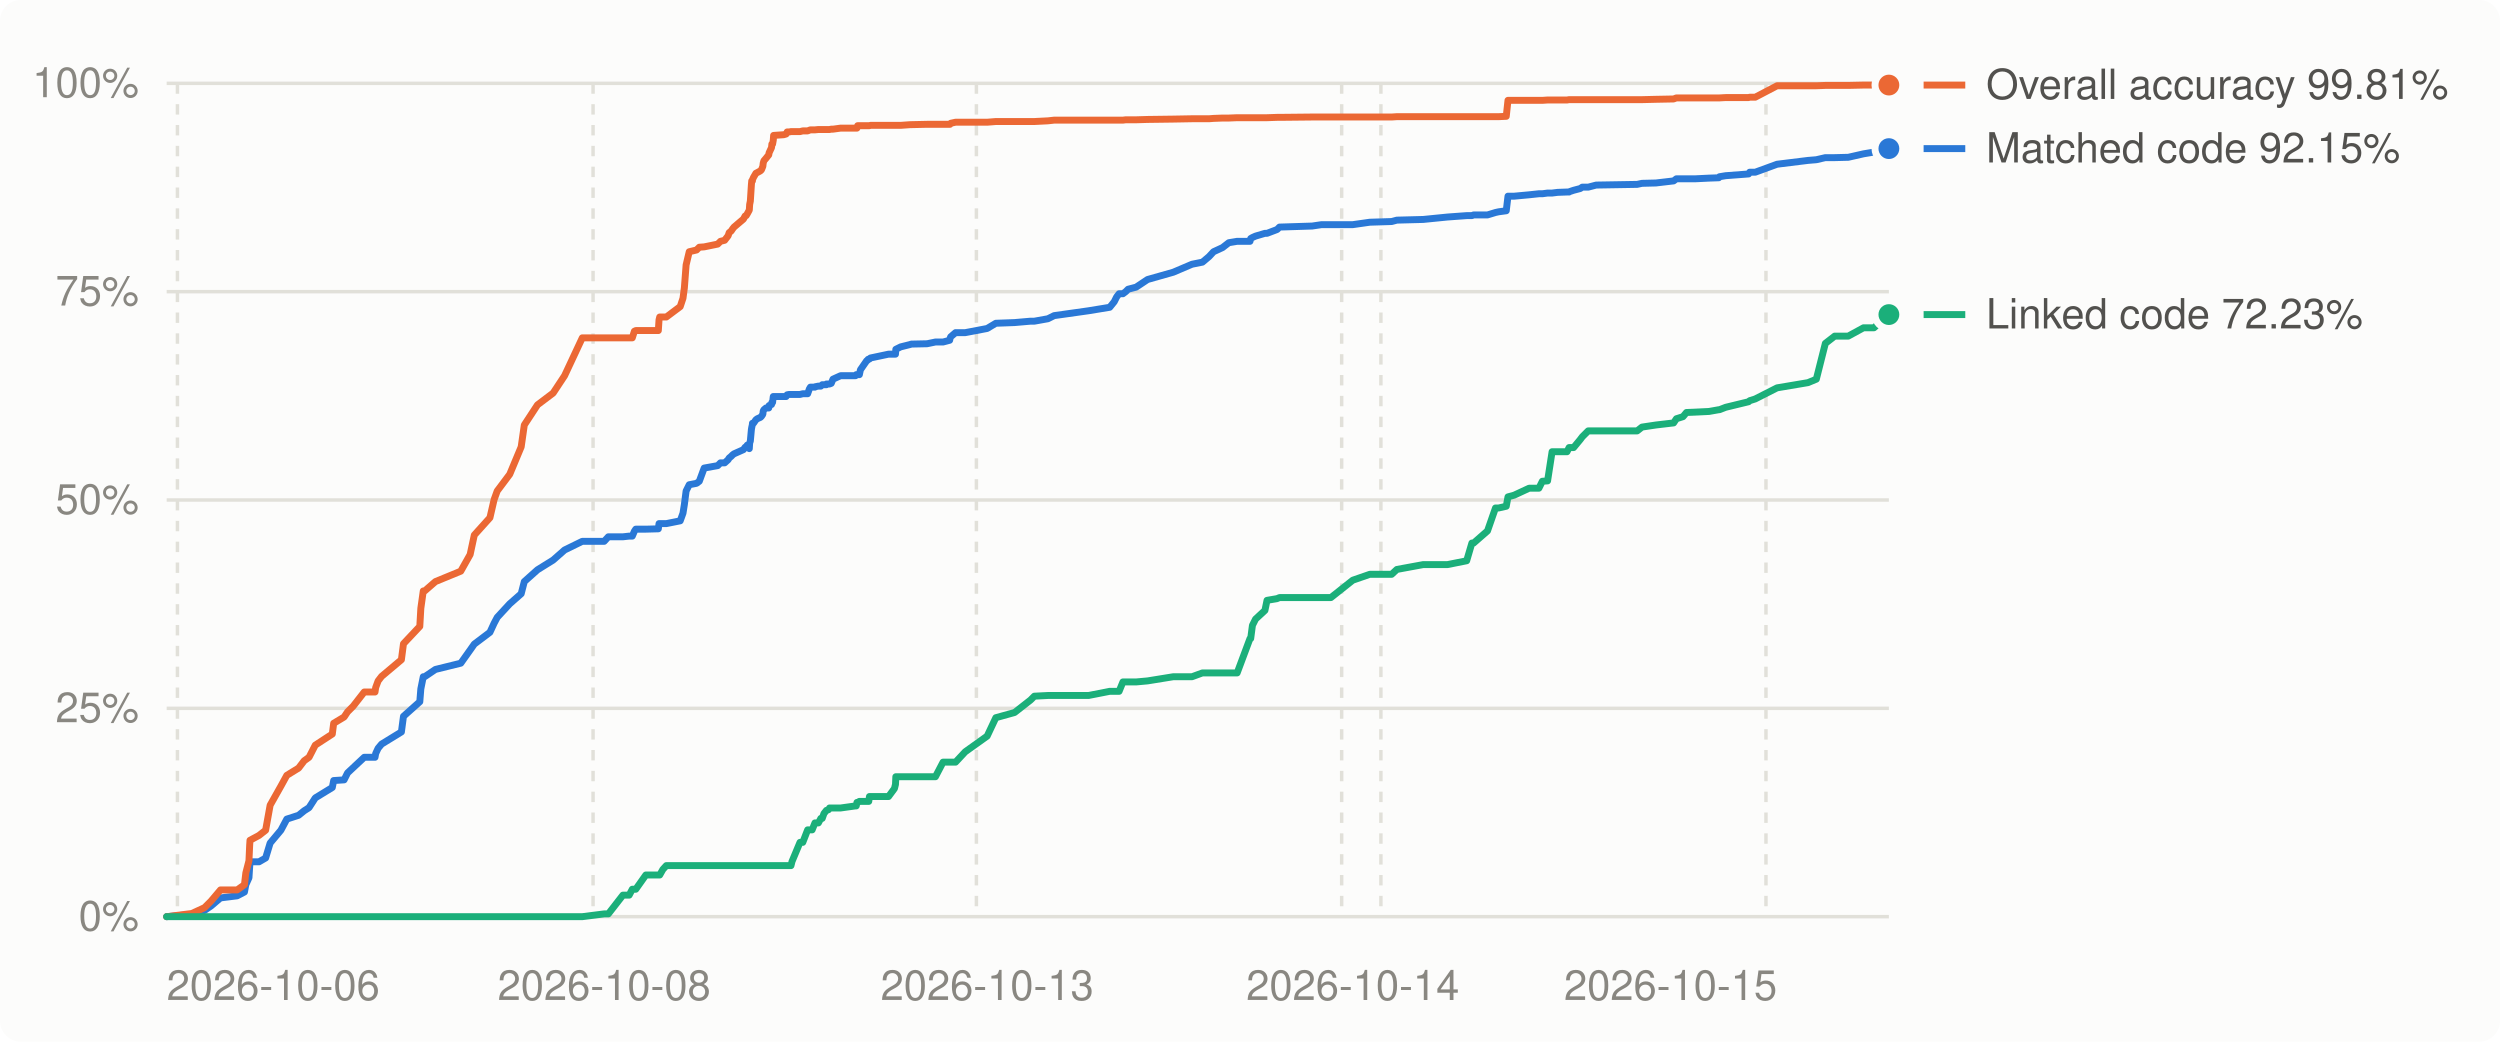
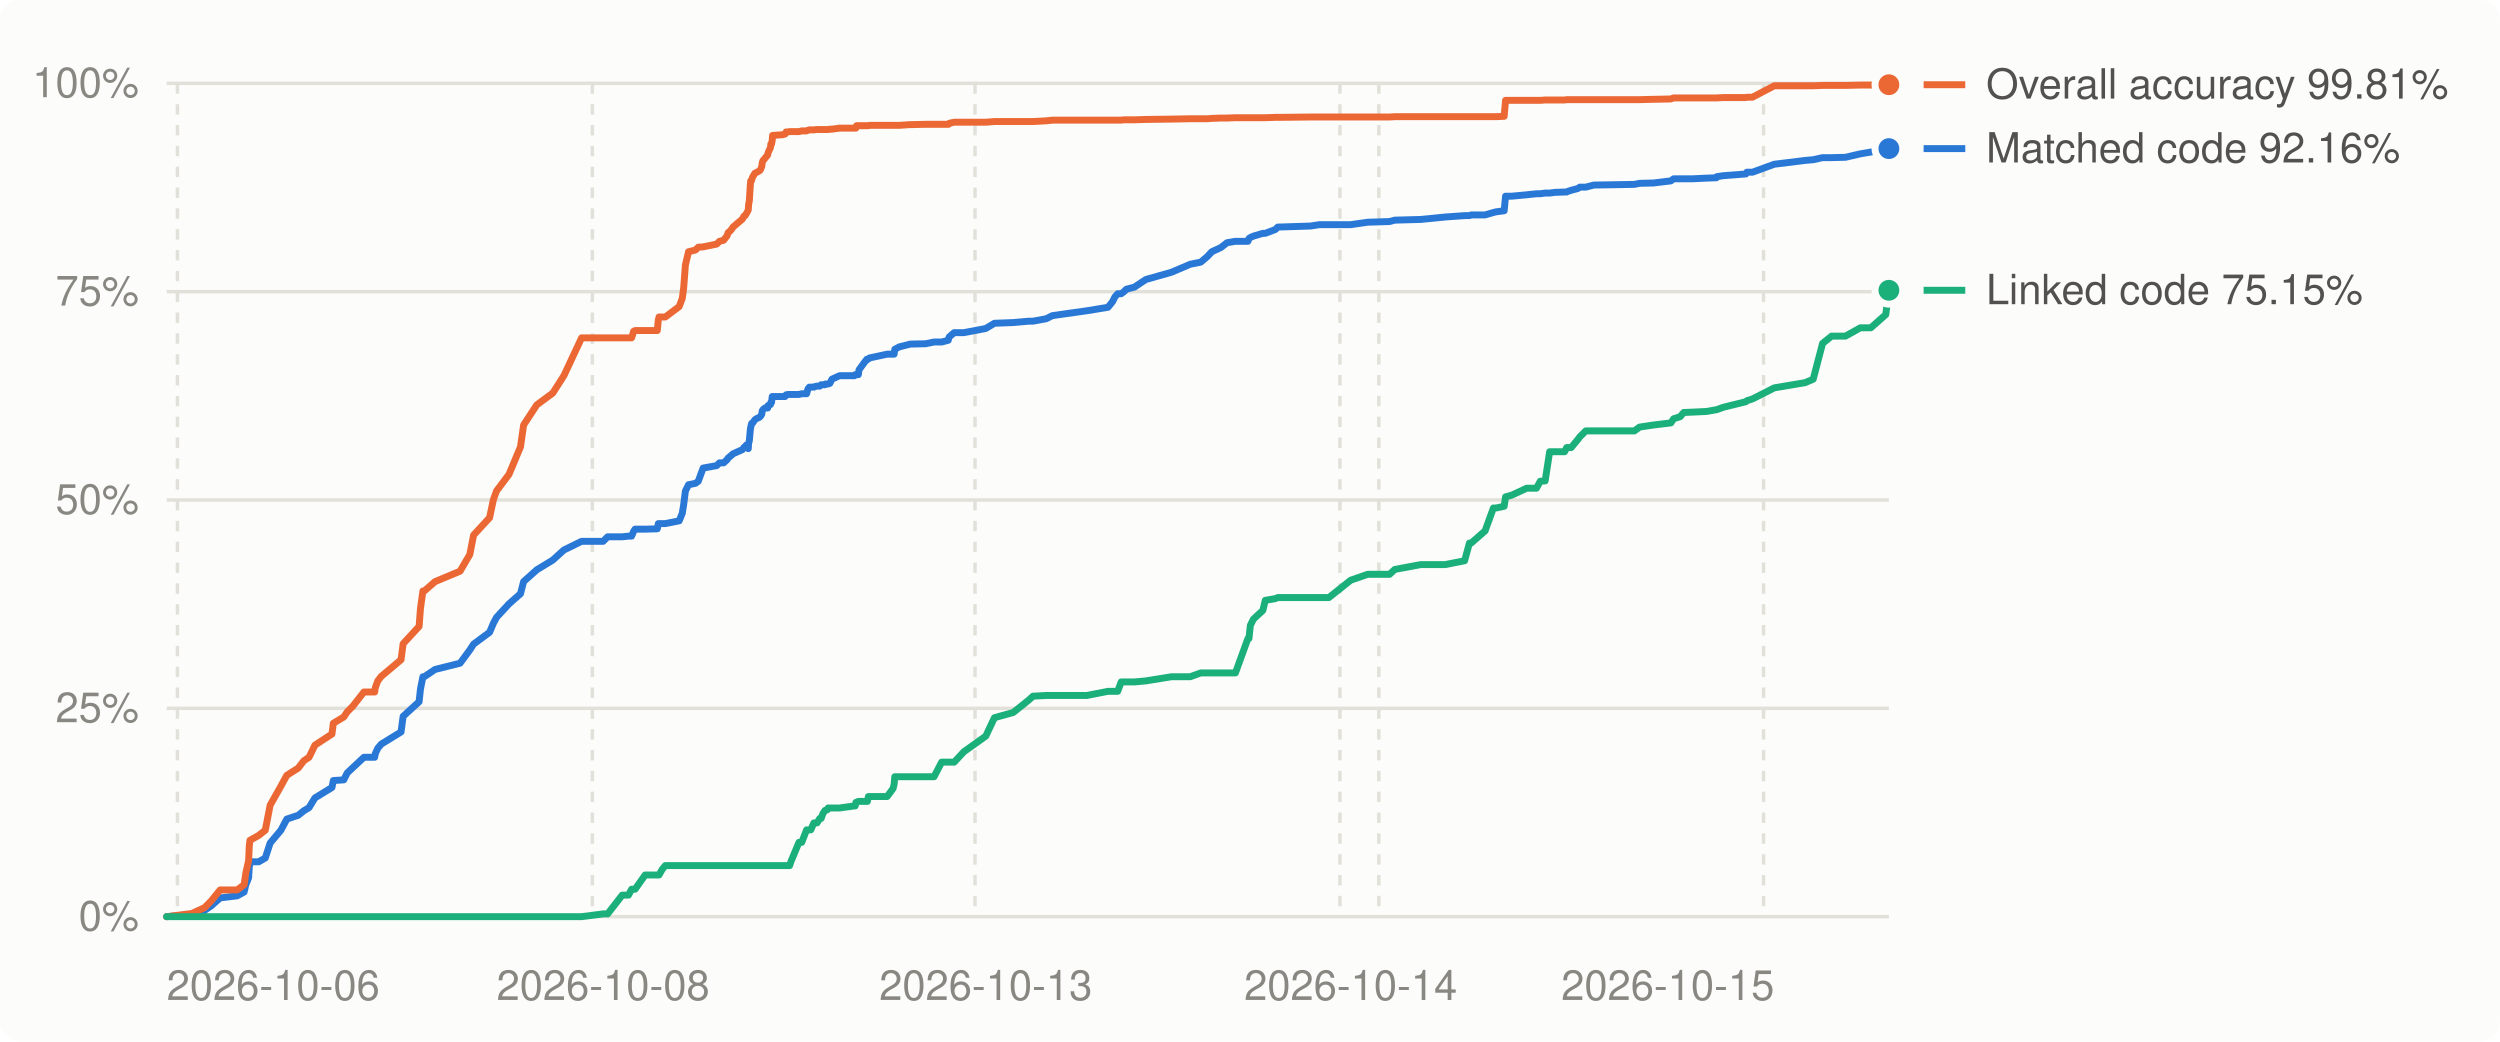
<svg xmlns="http://www.w3.org/2000/svg" viewBox="0 0 720 300" width="720" height="300" role="img" aria-label="Decompilation progress over time">
  <style>
.bg{fill:#fcfcfb}.grid{stroke:#e1e0d9}.muted{fill:#898781}.lbl{fill:#52514e}.ln0{stroke:#2a78d6}.dot0{fill:#2a78d6;stroke:#fcfcfb}.ln1{stroke:#eb6834}.dot1{fill:#eb6834;stroke:#fcfcfb}.ln2{stroke:#1baf7a}.dot2{fill:#1baf7a;stroke:#fcfcfb}
@media (prefers-color-scheme: dark){.bg{fill:#1a1a19}.grid{stroke:#2c2c2a}.muted{fill:#898781}.lbl{fill:#c3c2b7}.ln0{stroke:#3987e5}.dot0{fill:#3987e5;stroke:#1a1a19}.ln1{stroke:#d95926}.dot1{fill:#d95926;stroke:#1a1a19}.ln2{stroke:#199e70}.dot2{fill:#199e70;stroke:#1a1a19}}
text{font:12px -apple-system,BlinkMacSystemFont,'Segoe UI',Helvetica,Arial,sans-serif}
</style>
  <rect class="bg" width="720" height="300" rx="6" />
  <line x1="48" x2="544" y1="264.0" y2="264.0" class="grid" stroke-width="1" />
  <text x="40" y="268.0" class="muted" text-anchor="end">0%</text>
  <line x1="48" x2="544" y1="204.0" y2="204.0" class="grid" stroke-width="1" />
  <text x="40" y="208.0" class="muted" text-anchor="end">25%</text>
  <line x1="48" x2="544" y1="144.0" y2="144.0" class="grid" stroke-width="1" />
  <text x="40" y="148.0" class="muted" text-anchor="end">50%</text>
  <line x1="48" x2="544" y1="84.0" y2="84.0" class="grid" stroke-width="1" />
  <text x="40" y="88.0" class="muted" text-anchor="end">75%</text>
  <line x1="48" x2="544" y1="24.0" y2="24.0" class="grid" stroke-width="1" />
  <text x="40" y="28.0" class="muted" text-anchor="end">100%</text>
  <line x1="51.1" x2="51.1" y1="24" y2="264" class="grid" stroke-width="1" stroke-dasharray="3 3" />
-   <line x1="170.8" x2="170.8" y1="24" y2="264" class="grid" stroke-width="1" stroke-dasharray="3 3" />
-   <line x1="281.2" x2="281.2" y1="24" y2="264" class="grid" stroke-width="1" stroke-dasharray="3 3" />
-   <line x1="386.4" x2="386.4" y1="24" y2="264" class="grid" stroke-width="1" stroke-dasharray="3 3" />
-   <line x1="397.7" x2="397.7" y1="24" y2="264" class="grid" stroke-width="1" stroke-dasharray="3 3" />
-   <line x1="508.6" x2="508.6" y1="24" y2="264" class="grid" stroke-width="1" stroke-dasharray="3 3" />
+   <line x1="170.6" x2="170.6" y1="24" y2="264" class="grid" stroke-width="1" stroke-dasharray="3 3" />
+   <line x1="280.8" x2="280.8" y1="24" y2="264" class="grid" stroke-width="1" stroke-dasharray="3 3" />
+   <line x1="385.9" x2="385.9" y1="24" y2="264" class="grid" stroke-width="1" stroke-dasharray="3 3" />
+   <line x1="397.1" x2="397.1" y1="24" y2="264" class="grid" stroke-width="1" stroke-dasharray="3 3" />
+   <line x1="507.9" x2="507.9" y1="24" y2="264" class="grid" stroke-width="1" stroke-dasharray="3 3" />
  <text class="muted" x="48.0" y="288" text-anchor="start">2026-10-06</text>
-   <text class="muted" x="174.0" y="288" text-anchor="middle">2026-10-08</text>
-   <text class="muted" x="284.3" y="288" text-anchor="middle">2026-10-13</text>
-   <text class="muted" x="389.6" y="288" text-anchor="middle">2026-10-14</text>
-   <text class="muted" x="511.8" y="288" text-anchor="end">2026-10-15</text>
-   <polyline points="48.0,264.0 54.3,263.4 55.2,263.3 58.9,262.2 60.8,260.9 63.5,258.6 68.3,258.0 70.4,256.9 70.8,254.8 71.7,252.8 71.9,249.7 72.0,248.2 74.6,248.2 76.5,247.1 77.8,242.8 80.9,239.1 82.6,235.9 86.0,234.8 87.6,233.5 89.0,232.6 90.8,229.8 95.7,226.8 96.1,224.8 99.1,224.6 100.1,222.6 101.7,221.1 104.9,218.1 108.0,218.1 108.2,217.0 108.9,215.5 109.9,214.3 115.6,210.8 116.2,206.3 120.9,202.1 121.2,198.4 121.9,194.9 122.3,194.9 125.4,192.8 132.7,191.0 135.4,187.2 136.6,185.5 141.1,182.1 142.3,179.5 143.2,177.8 146.8,173.9 150.1,171.0 151.0,167.5 154.8,164.1 159.3,161.3 162.6,158.4 167.7,155.9 174.0,155.9 175.2,154.6 179.4,154.6 181.2,154.4 182.1,154.4 182.7,153.0 183.1,152.4 186.0,152.4 189.6,152.3 189.8,150.8 190.0,150.8 190.9,150.8 191.9,150.8 195.9,150.0 196.7,147.8 197.1,145.3 197.6,141.4 198.5,139.6 200.6,139.2 201.4,138.6 202.8,134.8 206.7,134.1 207.5,133.3 208.7,133.3 209.7,132.4 210.0,131.9 210.5,131.5 210.6,131.4 211.0,131.0 211.4,130.7 214.1,129.5 214.6,128.8 214.9,128.7 215.2,128.2 215.8,129.2 215.9,127.6 216.1,127.0 216.4,123.7 216.5,123.1 216.7,122.2 216.7,121.9 217.0,121.9 217.7,120.9 218.1,120.6 219.0,120.2 219.3,119.9 219.7,119.3 219.8,118.4 220.0,118.0 220.6,117.5 221.4,117.5 221.5,116.8 222.2,116.5 222.3,115.9 222.5,115.9 222.7,114.2 222.8,114.2 224.2,114.2 225.7,114.2 226.4,114.2 226.7,113.7 226.7,113.7 227.3,113.6 227.8,113.6 228.1,113.6 230.4,113.6 231.2,113.4 232.6,113.4 233.1,112.0 233.4,111.5 233.9,111.5 234.7,111.5 234.7,111.4 235.7,111.2 236.4,111.2 236.8,110.8 237.3,110.8 238.0,110.8 238.0,110.6 238.6,110.6 238.8,110.6 238.9,110.6 239.4,110.4 239.9,109.2 242.1,108.2 246.4,108.2 246.6,107.9 246.8,107.9 247.0,107.9 247.2,107.9 247.5,107.9 247.8,106.5 249.6,103.9 249.8,103.8 250.0,103.5 250.2,103.4 250.4,103.4 250.7,103.1 255.9,102.0 257.6,102.0 257.9,102.0 258.0,100.6 259.4,99.9 262.2,99.2 262.4,99.1 267.0,99.0 269.4,98.5 271.6,98.5 273.5,98.0 273.6,97.5 273.8,97.0 275.2,95.8 278.0,95.8 284.3,94.6 286.8,93.1 292.2,92.9 296.8,92.5 297.9,92.5 301.8,91.8 303.6,90.9 313.5,89.5 319.6,88.5 320.9,86.9 321.6,85.5 322.3,84.6 323.4,84.6 324.2,84.0 324.9,83.3 327.2,82.7 330.5,80.5 337.9,78.4 343.3,76.1 346.3,75.5 348.2,73.9 349.5,72.5 352.1,71.3 353.9,69.9 356.3,69.5 360.0,69.5 360.2,68.7 360.7,68.4 361.6,68.0 364.3,67.2 364.9,67.2 367.8,66.1 368.5,65.4 377.9,65.1 380.6,64.7 383.3,64.7 389.6,64.7 394.5,64.0 400.8,63.8 402.3,63.4 409.9,63.2 416.9,62.5 422.4,62.1 423.9,62.1 424.4,61.9 428.4,61.9 430.7,61.2 431.6,61.0 433.8,60.7 434.3,56.5 436.1,56.5 440.4,56.1 443.2,55.8 444.2,55.8 445.7,55.6 447.0,55.6 448.6,55.4 451.3,55.3 451.9,55.3 452.0,55.2 453.2,54.8 455.1,54.3 455.7,53.9 457.4,53.9 459.7,53.3 471.5,53.1 472.9,52.8 476.9,52.7 482.0,52.1 482.8,51.5 484.7,51.5 485.7,51.5 488.1,51.5 492.2,51.3 495.0,51.2 495.2,50.9 497.0,50.6 503.6,50.1 503.9,49.6 505.5,49.6 511.8,47.3 520.7,46.2 523.1,46.0 525.7,45.4 528.4,45.4 532.3,45.3 536.7,44.3 539.7,43.8 544.0,42.8" fill="none" class="ln0" stroke-width="2" stroke-linejoin="round" stroke-linecap="round" />
-   <polyline points="48.0,264.0 54.3,263.2 55.2,263.1 58.9,261.4 60.8,259.5 63.5,256.3 68.3,256.3 70.4,254.8 70.8,251.4 71.7,247.9 71.9,243.5 72.0,242.0 74.6,240.6 76.5,239.1 77.8,231.9 80.9,226.4 82.6,223.3 86.0,221.2 87.6,219.1 89.0,218.1 90.8,214.6 95.7,211.4 96.1,208.3 99.1,206.5 100.1,205.0 101.7,203.4 104.9,199.3 108.0,199.3 108.2,198.0 108.9,196.1 109.9,194.8 115.6,190.0 116.2,185.4 120.9,180.4 121.2,175.2 121.9,170.2 122.3,170.2 125.4,167.5 132.7,164.5 135.4,159.7 136.6,154.1 141.1,149.1 142.3,143.9 143.2,141.4 146.8,136.6 150.1,128.7 151.0,122.4 154.8,116.6 159.3,113.2 162.6,108.2 167.7,97.3 174.0,97.3 175.2,97.3 179.4,97.3 181.2,97.3 182.1,97.3 182.7,95.4 183.1,95.2 186.0,95.2 189.6,95.2 189.8,92.1 190.0,91.3 190.9,91.3 191.9,91.3 195.9,88.3 196.7,85.9 197.1,82.9 197.6,76.3 198.5,72.5 200.6,72.0 201.4,71.2 202.8,71.1 206.7,70.3 207.5,69.5 208.7,69.2 209.7,67.9 210.0,67.0 210.5,66.6 210.6,66.5 211.0,65.9 211.4,65.4 214.1,63.1 214.6,62.2 214.9,62.1 215.2,61.6 215.8,60.5 215.9,58.9 216.1,57.9 216.4,53.2 216.5,52.1 216.7,52.1 216.7,51.8 217.0,51.1 217.7,49.9 218.1,49.7 219.0,49.2 219.3,48.9 219.7,47.9 219.8,47.0 220.0,46.3 220.6,45.6 221.4,44.6 221.5,44.0 222.2,42.5 222.3,41.5 222.5,41.5 222.7,40.4 222.8,39.0 224.2,38.9 225.7,38.8 226.4,38.6 226.7,38.1 226.7,38.0 227.3,38.0 227.8,37.9 228.1,37.9 230.4,37.9 231.2,37.7 232.6,37.7 233.1,37.5 233.4,37.4 233.9,37.4 234.7,37.4 234.7,37.4 235.7,37.3 236.4,37.3 236.8,37.3 237.3,37.3 238.0,37.3 238.0,37.3 238.6,37.3 238.8,37.3 238.9,37.3 239.4,37.2 239.9,37.2 242.1,36.9 246.4,36.9 246.6,36.9 246.8,36.9 247.0,36.2 247.2,36.2 247.5,36.2 247.8,36.2 249.6,36.2 249.8,36.2 250.0,36.2 250.2,36.2 250.4,36.2 250.7,36.1 255.9,36.1 257.6,36.1 257.9,36.1 258.0,36.1 259.4,36.1 262.2,35.9 262.4,35.9 267.0,35.8 269.4,35.8 271.6,35.8 273.5,35.8 273.6,35.8 273.8,35.5 275.2,35.2 278.0,35.2 284.3,35.2 286.8,35.0 292.2,35.0 296.8,35.0 297.9,35.0 301.8,34.8 303.6,34.6 313.5,34.6 319.6,34.6 320.9,34.6 321.6,34.6 322.3,34.6 323.4,34.6 324.2,34.5 324.9,34.5 327.2,34.5 330.5,34.4 337.9,34.3 343.3,34.2 346.3,34.2 348.2,34.2 349.5,34.1 352.1,34.0 353.9,34.0 356.3,33.9 360.0,33.9 360.2,33.9 360.7,33.9 361.6,33.9 364.3,33.9 364.9,33.9 367.8,33.8 368.5,33.8 377.9,33.7 380.6,33.7 383.3,33.7 389.6,33.7 394.5,33.7 400.8,33.7 402.3,33.6 409.9,33.6 416.9,33.6 422.4,33.6 423.9,33.6 424.4,33.6 428.4,33.6 430.7,33.6 431.6,33.6 433.8,33.5 434.3,28.9 436.1,28.9 440.4,28.9 443.2,28.9 444.2,28.9 445.7,28.8 447.0,28.8 448.6,28.8 451.3,28.8 451.9,28.7 452.0,28.7 453.2,28.7 455.1,28.7 455.7,28.7 457.4,28.7 459.7,28.7 471.5,28.7 472.9,28.7 476.9,28.6 482.0,28.5 482.8,28.2 484.7,28.2 485.7,28.2 488.1,28.2 492.2,28.2 495.0,28.2 495.2,28.2 497.0,28.1 503.6,28.1 503.9,28.0 505.5,28.0 511.8,24.7 520.7,24.7 523.1,24.7 525.7,24.6 528.4,24.6 532.3,24.6 536.7,24.5 539.7,24.5 544.0,24.5" fill="none" class="ln1" stroke-width="2" stroke-linejoin="round" stroke-linecap="round" />
-   <polyline points="48.0,264.0 54.3,264.0 55.2,264.0 58.9,264.0 60.8,264.0 63.5,264.0 68.3,264.0 70.4,264.0 70.8,264.0 71.7,264.0 71.9,264.0 72.0,264.0 74.6,264.0 76.5,264.0 77.8,264.0 80.9,264.0 82.6,264.0 86.0,264.0 87.6,264.0 89.0,264.0 90.8,264.0 95.7,264.0 96.1,264.0 99.1,264.0 100.1,264.0 101.7,264.0 104.9,264.0 108.0,264.0 108.2,264.0 108.9,264.0 109.9,264.0 115.6,264.0 116.2,264.0 120.9,264.0 121.2,264.0 121.9,264.0 122.3,264.0 125.4,264.0 132.7,264.0 135.4,264.0 136.6,264.0 141.1,264.0 142.3,264.0 143.2,264.0 146.8,264.0 150.1,264.0 151.0,264.0 154.8,264.0 159.3,264.0 162.6,264.0 167.7,264.0 174.0,263.2 175.2,263.2 179.4,257.8 181.2,257.8 182.1,256.1 182.7,256.1 183.1,256.1 186.0,252.0 189.6,252.0 189.8,252.0 190.0,252.0 190.9,250.4 191.9,249.3 195.9,249.3 196.7,249.3 197.1,249.3 197.6,249.3 198.5,249.3 200.6,249.3 201.4,249.3 202.8,249.3 206.7,249.3 207.5,249.3 208.7,249.3 209.7,249.3 210.0,249.3 210.5,249.3 210.6,249.3 211.0,249.3 211.4,249.3 214.1,249.3 214.6,249.3 214.9,249.3 215.2,249.3 215.8,249.3 215.9,249.3 216.1,249.3 216.4,249.3 216.5,249.3 216.7,249.3 216.7,249.3 217.0,249.3 217.7,249.3 218.1,249.3 219.0,249.3 219.3,249.3 219.7,249.3 219.8,249.3 220.0,249.3 220.6,249.3 221.4,249.3 221.5,249.3 222.2,249.3 222.3,249.3 222.5,249.3 222.7,249.3 222.8,249.3 224.2,249.3 225.7,249.3 226.4,249.3 226.7,249.3 226.7,249.3 227.3,249.3 227.8,249.3 228.1,248.1 230.4,242.6 231.2,242.6 232.6,239.0 233.1,239.0 233.4,239.0 233.9,239.0 234.7,237.0 234.7,237.0 235.7,237.0 236.4,235.7 236.8,235.7 237.3,234.3 238.0,233.4 238.0,233.4 238.6,233.2 238.8,232.9 238.9,232.7 239.4,232.7 239.9,232.7 242.1,232.7 246.4,232.1 246.6,232.1 246.8,231.1 247.0,231.1 247.2,231.0 247.5,230.8 247.8,230.8 249.6,230.8 249.8,230.8 250.0,230.8 250.2,230.8 250.4,229.4 250.7,229.4 255.9,229.4 257.6,227.1 257.9,225.9 258.0,223.7 259.4,223.7 262.2,223.7 262.4,223.7 267.0,223.7 269.4,223.7 271.6,219.5 273.5,219.5 273.6,219.5 273.8,219.5 275.2,219.5 278.0,216.5 284.3,212.0 286.8,206.7 292.2,205.2 296.8,201.6 297.9,200.5 301.8,200.3 303.6,200.3 313.5,200.3 319.6,199.1 320.9,199.1 321.6,199.1 322.3,199.1 323.4,196.4 324.2,196.4 324.9,196.4 327.2,196.4 330.5,196.1 337.9,194.9 343.3,194.9 346.3,193.8 348.2,193.8 349.5,193.8 352.1,193.8 353.9,193.8 356.3,193.8 360.0,183.9 360.2,183.9 360.7,180.1 361.6,178.3 364.3,175.8 364.9,172.9 367.8,172.4 368.5,172.1 377.9,172.1 380.6,172.1 383.3,172.1 389.6,167.1 394.5,165.4 400.8,165.4 402.3,164.0 409.9,162.6 416.9,162.6 422.4,161.5 423.9,156.4 424.4,156.4 428.4,152.9 430.7,146.3 431.6,146.3 433.8,145.8 434.3,143.1 436.1,142.6 440.4,140.6 443.2,140.6 444.2,138.6 445.7,138.5 447.0,130.1 448.6,130.1 451.3,130.1 451.9,128.9 452.0,128.9 453.2,128.9 455.1,126.6 455.7,125.8 457.4,124.1 459.7,124.1 471.5,124.1 472.9,123.0 476.9,122.4 482.0,121.8 482.8,120.6 484.7,120.0 485.7,118.8 488.1,118.7 492.2,118.5 495.0,118.0 495.2,118.0 497.0,117.3 503.6,115.7 503.9,115.4 505.5,114.9 511.8,111.7 520.7,110.2 523.1,109.2 525.7,98.9 528.4,96.8 532.3,96.8 536.7,94.4 539.7,94.4 544.0,90.6" fill="none" class="ln2" stroke-width="2" stroke-linejoin="round" stroke-linecap="round" />
+   <text class="muted" x="173.7" y="288" text-anchor="middle">2026-10-08</text>
+   <text class="muted" x="283.9" y="288" text-anchor="middle">2026-10-13</text>
+   <text class="muted" x="389.0" y="288" text-anchor="middle">2026-10-14</text>
+   <text class="muted" x="511.0" y="288" text-anchor="end">2026-10-15</text>
+   <polyline points="48.0,264.0 54.3,263.4 55.2,263.3 58.9,262.2 60.8,260.9 63.4,258.6 68.3,258.0 70.3,256.9 70.8,254.8 71.6,252.8 71.8,249.7 72.0,248.2 74.5,248.2 76.4,247.1 77.8,242.8 80.9,239.1 82.6,235.9 85.9,234.8 87.5,233.5 89.0,232.6 90.7,229.8 95.6,226.8 96.0,224.8 99.0,224.6 100.0,222.6 101.6,221.1 104.8,218.1 107.9,218.1 108.1,217.0 108.8,215.5 109.8,214.3 115.5,210.8 116.1,206.3 120.7,202.1 121.1,198.4 121.8,194.9 122.2,194.9 125.3,192.8 132.5,191.0 135.3,187.2 136.4,185.5 141.0,182.1 142.1,179.5 143.0,177.8 146.6,173.9 149.9,171.0 150.8,167.5 154.6,164.1 159.2,161.3 162.4,158.4 167.5,155.9 173.7,155.9 175.0,154.6 179.2,154.6 181.0,154.4 181.9,154.4 182.5,153.0 182.9,152.4 185.8,152.4 189.3,152.3 189.6,150.8 189.8,150.8 190.7,150.8 191.6,150.8 195.6,150.0 196.5,147.8 196.9,145.3 197.4,141.4 198.3,139.6 200.3,139.2 201.1,138.6 202.5,134.8 206.4,134.1 207.2,133.3 208.4,133.3 209.4,132.4 209.7,131.9 210.2,131.5 210.3,131.4 210.8,131.0 211.1,130.7 213.8,129.5 214.3,128.8 214.6,128.7 214.9,128.2 215.5,129.2 215.6,127.6 215.8,127.0 216.1,123.7 216.2,123.1 216.4,122.2 216.5,121.9 216.7,121.9 217.4,120.9 217.8,120.6 218.7,120.2 219.0,119.9 219.4,119.3 219.5,118.4 219.7,118.0 220.3,117.5 221.1,117.5 221.2,116.8 221.9,116.5 222.0,115.9 222.2,115.9 222.4,114.2 222.5,114.2 223.9,114.2 225.4,114.2 226.1,114.2 226.4,113.7 226.4,113.7 227.0,113.6 227.4,113.6 227.8,113.6 230.1,113.6 230.9,113.4 232.3,113.4 232.7,112.0 233.1,111.5 233.5,111.5 234.4,111.5 234.4,111.4 235.3,111.2 236.1,111.2 236.5,110.8 237.0,110.8 237.6,110.8 237.7,110.6 238.3,110.6 238.4,110.6 238.5,110.6 239.0,110.4 239.6,109.2 241.8,108.2 246.1,108.2 246.3,107.9 246.5,107.9 246.7,107.9 246.8,107.9 247.2,107.9 247.4,106.5 249.3,103.9 249.5,103.8 249.6,103.5 249.8,103.4 250.1,103.4 250.4,103.1 255.5,102.0 257.2,102.0 257.5,102.0 257.7,100.6 259.0,99.9 261.8,99.2 262.0,99.1 266.6,99.0 269.0,98.5 271.2,98.5 273.1,98.0 273.2,97.5 273.4,97.0 274.8,95.8 277.6,95.8 283.9,94.6 286.4,93.1 291.8,92.9 296.3,92.5 297.5,92.5 301.3,91.8 303.1,90.9 313.0,89.5 319.1,88.5 320.4,86.9 321.1,85.5 321.9,84.6 322.9,84.6 323.7,84.0 324.4,83.3 326.7,82.7 330.0,80.5 337.4,78.4 342.8,76.1 345.8,75.5 347.7,73.9 349.0,72.5 351.6,71.3 353.4,69.9 355.8,69.5 359.4,69.5 359.7,68.7 360.1,68.4 361.0,68.0 363.7,67.2 364.4,67.2 367.3,66.1 368.0,65.4 377.4,65.1 380.0,64.7 382.7,64.7 389.0,64.7 393.9,64.0 400.2,63.8 401.7,63.4 409.2,63.2 416.2,62.5 421.8,62.1 423.2,62.1 423.7,61.9 427.7,61.9 430.1,61.2 430.9,61.0 433.2,60.7 433.6,56.5 435.4,56.5 439.7,56.1 442.5,55.8 443.6,55.8 445.0,55.6 446.3,55.6 447.9,55.4 450.6,55.3 451.2,55.3 451.3,55.2 452.5,54.8 454.4,54.3 455.0,53.9 456.7,53.9 459.0,53.3 470.7,53.1 472.2,52.8 476.2,52.7 481.2,52.1 482.0,51.5 483.9,51.5 484.9,51.5 487.3,51.5 491.5,51.3 494.3,51.2 494.4,50.9 496.3,50.6 502.8,50.1 503.1,49.6 504.7,49.6 511.0,47.3 519.9,46.2 522.2,46.0 524.9,45.4 527.5,45.4 531.5,45.3 535.8,44.3 538.8,43.8 543.1,42.8 544.0,42.8" fill="none" class="ln0" stroke-width="2" stroke-linejoin="round" stroke-linecap="round" />
+   <polyline points="48.0,264.0 54.3,263.2 55.2,263.1 58.9,261.4 60.8,259.5 63.4,256.3 68.3,256.3 70.3,254.8 70.8,251.4 71.6,247.9 71.8,243.5 72.0,242.0 74.5,240.6 76.4,239.1 77.8,231.9 80.9,226.4 82.6,223.3 85.9,221.2 87.5,219.1 89.0,218.1 90.7,214.6 95.6,211.4 96.0,208.3 99.0,206.5 100.0,205.0 101.6,203.4 104.8,199.3 107.9,199.3 108.1,198.0 108.8,196.1 109.8,194.8 115.5,190.0 116.1,185.4 120.7,180.4 121.1,175.2 121.8,170.2 122.2,170.2 125.3,167.5 132.5,164.5 135.3,159.7 136.4,154.1 141.0,149.1 142.1,143.9 143.0,141.4 146.6,136.6 149.9,128.7 150.8,122.4 154.6,116.6 159.2,113.2 162.4,108.2 167.5,97.3 173.7,97.3 175.0,97.3 179.2,97.3 181.0,97.3 181.9,97.3 182.5,95.4 182.9,95.2 185.8,95.2 189.3,95.2 189.6,92.1 189.8,91.3 190.7,91.3 191.6,91.3 195.6,88.3 196.5,85.9 196.9,82.9 197.4,76.3 198.3,72.5 200.3,72.0 201.1,71.2 202.5,71.1 206.4,70.3 207.2,69.5 208.4,69.2 209.4,67.9 209.7,67.0 210.2,66.6 210.3,66.5 210.8,65.9 211.1,65.4 213.8,63.1 214.3,62.2 214.6,62.1 214.9,61.6 215.5,60.5 215.6,58.9 215.8,57.9 216.1,53.2 216.2,52.1 216.4,52.1 216.5,51.8 216.7,51.1 217.4,49.9 217.8,49.7 218.7,49.2 219.0,48.9 219.4,47.9 219.5,47.0 219.7,46.3 220.3,45.6 221.1,44.6 221.2,44.0 221.9,42.5 222.0,41.5 222.2,41.5 222.4,40.4 222.5,39.0 223.9,38.9 225.4,38.8 226.1,38.6 226.4,38.1 226.4,38.0 227.0,38.0 227.4,37.9 227.8,37.9 230.1,37.9 230.9,37.7 232.3,37.7 232.7,37.5 233.1,37.4 233.5,37.4 234.4,37.4 234.4,37.4 235.3,37.3 236.1,37.3 236.5,37.3 237.0,37.3 237.6,37.3 237.7,37.3 238.3,37.3 238.4,37.3 238.5,37.3 239.0,37.2 239.6,37.2 241.8,36.9 246.1,36.9 246.3,36.9 246.5,36.9 246.7,36.2 246.8,36.2 247.2,36.2 247.4,36.2 249.3,36.2 249.5,36.2 249.6,36.2 249.8,36.2 250.1,36.2 250.4,36.1 255.5,36.1 257.2,36.1 257.5,36.1 257.7,36.1 259.0,36.1 261.8,35.9 262.0,35.9 266.6,35.8 269.0,35.8 271.2,35.8 273.1,35.8 273.2,35.8 273.4,35.5 274.8,35.2 277.6,35.2 283.9,35.2 286.4,35.0 291.8,35.0 296.3,35.0 297.5,35.0 301.3,34.8 303.1,34.6 313.0,34.6 319.1,34.6 320.4,34.6 321.1,34.6 321.9,34.6 322.9,34.6 323.7,34.5 324.4,34.5 326.7,34.5 330.0,34.4 337.4,34.3 342.8,34.2 345.8,34.2 347.7,34.2 349.0,34.1 351.6,34.0 353.4,34.0 355.8,33.9 359.4,33.9 359.7,33.9 360.1,33.9 361.0,33.9 363.7,33.9 364.4,33.9 367.3,33.8 368.0,33.8 377.4,33.7 380.0,33.7 382.7,33.7 389.0,33.7 393.9,33.7 400.2,33.7 401.7,33.6 409.2,33.6 416.2,33.6 421.8,33.6 423.2,33.6 423.7,33.6 427.7,33.6 430.1,33.6 430.9,33.6 433.2,33.5 433.6,28.9 435.4,28.9 439.7,28.9 442.5,28.9 443.6,28.9 445.0,28.8 446.3,28.8 447.9,28.8 450.6,28.8 451.2,28.7 451.3,28.7 452.5,28.7 454.4,28.7 455.0,28.7 456.7,28.7 459.0,28.7 470.7,28.7 472.2,28.7 476.2,28.6 481.2,28.5 482.0,28.2 483.9,28.2 484.9,28.2 487.3,28.2 491.5,28.2 494.3,28.2 494.4,28.2 496.3,28.1 502.8,28.1 503.1,28.0 504.7,28.0 511.0,24.7 519.9,24.7 522.2,24.7 524.9,24.6 527.5,24.6 531.5,24.6 535.8,24.5 538.8,24.5 543.1,24.5 544.0,24.4" fill="none" class="ln1" stroke-width="2" stroke-linejoin="round" stroke-linecap="round" />
+   <polyline points="48.0,264.0 54.3,264.0 55.2,264.0 58.9,264.0 60.8,264.0 63.4,264.0 68.3,264.0 70.3,264.0 70.8,264.0 71.6,264.0 71.8,264.0 72.0,264.0 74.5,264.0 76.4,264.0 77.8,264.0 80.9,264.0 82.6,264.0 85.9,264.0 87.5,264.0 89.0,264.0 90.7,264.0 95.6,264.0 96.0,264.0 99.0,264.0 100.0,264.0 101.6,264.0 104.8,264.0 107.9,264.0 108.1,264.0 108.8,264.0 109.8,264.0 115.5,264.0 116.1,264.0 120.7,264.0 121.1,264.0 121.8,264.0 122.2,264.0 125.3,264.0 132.5,264.0 135.3,264.0 136.4,264.0 141.0,264.0 142.1,264.0 143.0,264.0 146.6,264.0 149.9,264.0 150.8,264.0 154.6,264.0 159.2,264.0 162.4,264.0 167.5,264.0 173.7,263.2 175.0,263.2 179.2,257.8 181.0,257.8 181.9,256.1 182.5,256.1 182.9,256.1 185.8,252.0 189.3,252.0 189.6,252.0 189.8,252.0 190.7,250.4 191.6,249.3 195.6,249.3 196.5,249.3 196.9,249.3 197.4,249.3 198.3,249.3 200.3,249.3 201.1,249.3 202.5,249.3 206.4,249.3 207.2,249.3 208.4,249.3 209.4,249.3 209.7,249.3 210.2,249.3 210.3,249.3 210.8,249.3 211.1,249.3 213.8,249.3 214.3,249.3 214.6,249.3 214.9,249.3 215.5,249.3 215.6,249.3 215.8,249.3 216.1,249.3 216.2,249.3 216.4,249.3 216.5,249.3 216.7,249.3 217.4,249.3 217.8,249.3 218.7,249.3 219.0,249.3 219.4,249.3 219.5,249.3 219.7,249.3 220.3,249.3 221.1,249.3 221.2,249.3 221.9,249.3 222.0,249.3 222.2,249.3 222.4,249.3 222.5,249.3 223.9,249.3 225.4,249.3 226.1,249.3 226.4,249.3 226.4,249.3 227.0,249.3 227.4,249.3 227.8,248.1 230.1,242.6 230.9,242.6 232.3,239.0 232.7,239.0 233.1,239.0 233.5,239.0 234.4,237.0 234.4,237.0 235.3,237.0 236.1,235.7 236.5,235.7 237.0,234.3 237.6,233.4 237.7,233.4 238.3,233.2 238.4,232.9 238.5,232.7 239.0,232.7 239.6,232.7 241.8,232.7 246.1,232.1 246.3,232.1 246.5,231.1 246.7,231.1 246.8,231.0 247.2,230.8 247.4,230.8 249.3,230.8 249.5,230.8 249.6,230.8 249.8,230.8 250.1,229.4 250.4,229.4 255.5,229.4 257.2,227.1 257.5,225.9 257.7,223.7 259.0,223.7 261.8,223.7 262.0,223.7 266.6,223.7 269.0,223.7 271.2,219.5 273.1,219.5 273.2,219.5 273.4,219.5 274.8,219.5 277.6,216.5 283.9,212.0 286.4,206.7 291.8,205.2 296.3,201.6 297.5,200.5 301.3,200.3 303.1,200.3 313.0,200.3 319.1,199.1 320.4,199.1 321.1,199.1 321.9,199.1 322.9,196.4 323.7,196.4 324.4,196.4 326.7,196.4 330.0,196.1 337.4,194.9 342.8,194.9 345.8,193.8 347.7,193.8 349.0,193.8 351.6,193.8 353.4,193.8 355.8,193.8 359.4,183.9 359.7,183.9 360.1,180.1 361.0,178.3 363.7,175.8 364.4,172.9 367.3,172.4 368.0,172.1 377.4,172.1 380.0,172.1 382.7,172.1 389.0,167.1 393.9,165.4 400.2,165.4 401.7,164.0 409.2,162.6 416.2,162.6 421.8,161.5 423.2,156.4 423.7,156.4 427.7,152.9 430.1,146.3 430.9,146.3 433.2,145.8 433.6,143.1 435.4,142.6 439.7,140.6 442.5,140.6 443.6,138.6 445.0,138.5 446.3,130.1 447.9,130.1 450.6,130.1 451.2,128.9 451.3,128.9 452.5,128.9 454.4,126.6 455.0,125.8 456.7,124.1 459.0,124.1 470.7,124.1 472.2,123.0 476.2,122.4 481.2,121.8 482.0,120.6 483.9,120.0 484.9,118.8 487.3,118.7 491.5,118.5 494.3,118.0 494.4,118.0 496.3,117.3 502.8,115.7 503.1,115.4 504.7,114.9 511.0,111.7 519.9,110.2 522.2,109.2 524.9,98.9 527.5,96.8 531.5,96.8 535.8,94.4 538.8,94.4 543.1,90.6 544.0,83.6" fill="none" class="ln2" stroke-width="2" stroke-linejoin="round" stroke-linecap="round" />
  <circle cx="544.0" cy="42.8" r="4" class="dot0" stroke-width="2" />
-   <circle cx="544.0" cy="24.5" r="4" class="dot1" stroke-width="2" />
-   <circle cx="544.0" cy="90.6" r="4" class="dot2" stroke-width="2" />
-   <line x1="554" x2="566" y1="90.6" y2="90.6" class="ln2" stroke-width="2" />
-   <text class="lbl" x="572" y="94.6">Linked code 72.23%</text>
+   <circle cx="544.0" cy="24.4" r="4" class="dot1" stroke-width="2" />
+   <circle cx="544.0" cy="83.6" r="4" class="dot2" stroke-width="2" />
+   <line x1="554" x2="566" y1="83.6" y2="83.6" class="ln2" stroke-width="2" />
+   <text class="lbl" x="572" y="87.6">Linked code 75.15%</text>
  <line x1="554" x2="566" y1="42.8" y2="42.8" class="ln0" stroke-width="2" />
-   <text class="lbl" x="572" y="46.8">Matched code 92.15%</text>
-   <line x1="554" x2="566" y1="24.5" y2="24.5" class="ln1" stroke-width="2" />
-   <text class="lbl" x="572" y="28.5">Overall accuracy 99.81%</text>
+   <text class="lbl" x="572" y="46.8">Matched code 92.16%</text>
+   <line x1="554" x2="566" y1="24.4" y2="24.4" class="ln1" stroke-width="2" />
+   <text class="lbl" x="572" y="28.4">Overall accuracy 99.81%</text>
</svg>
